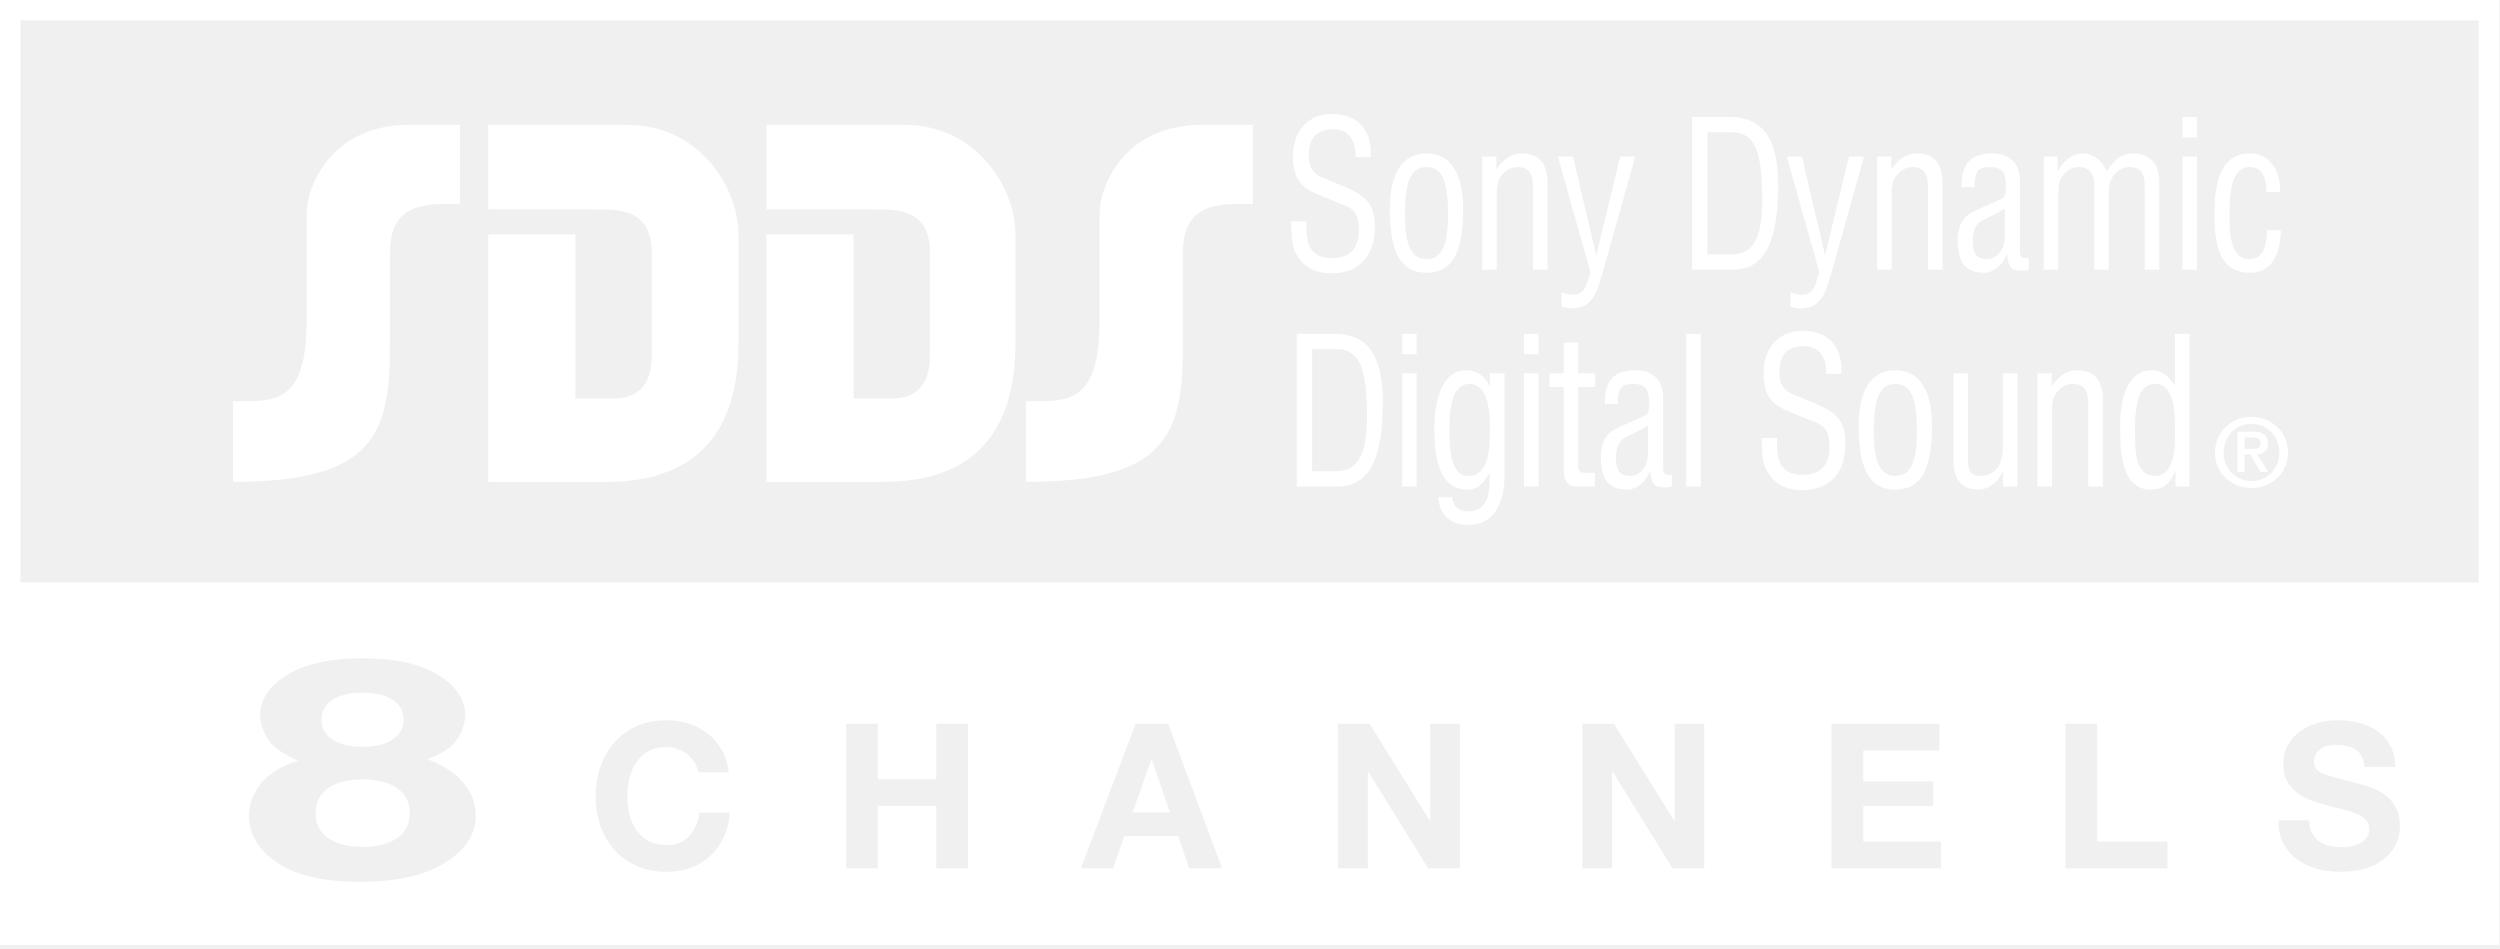
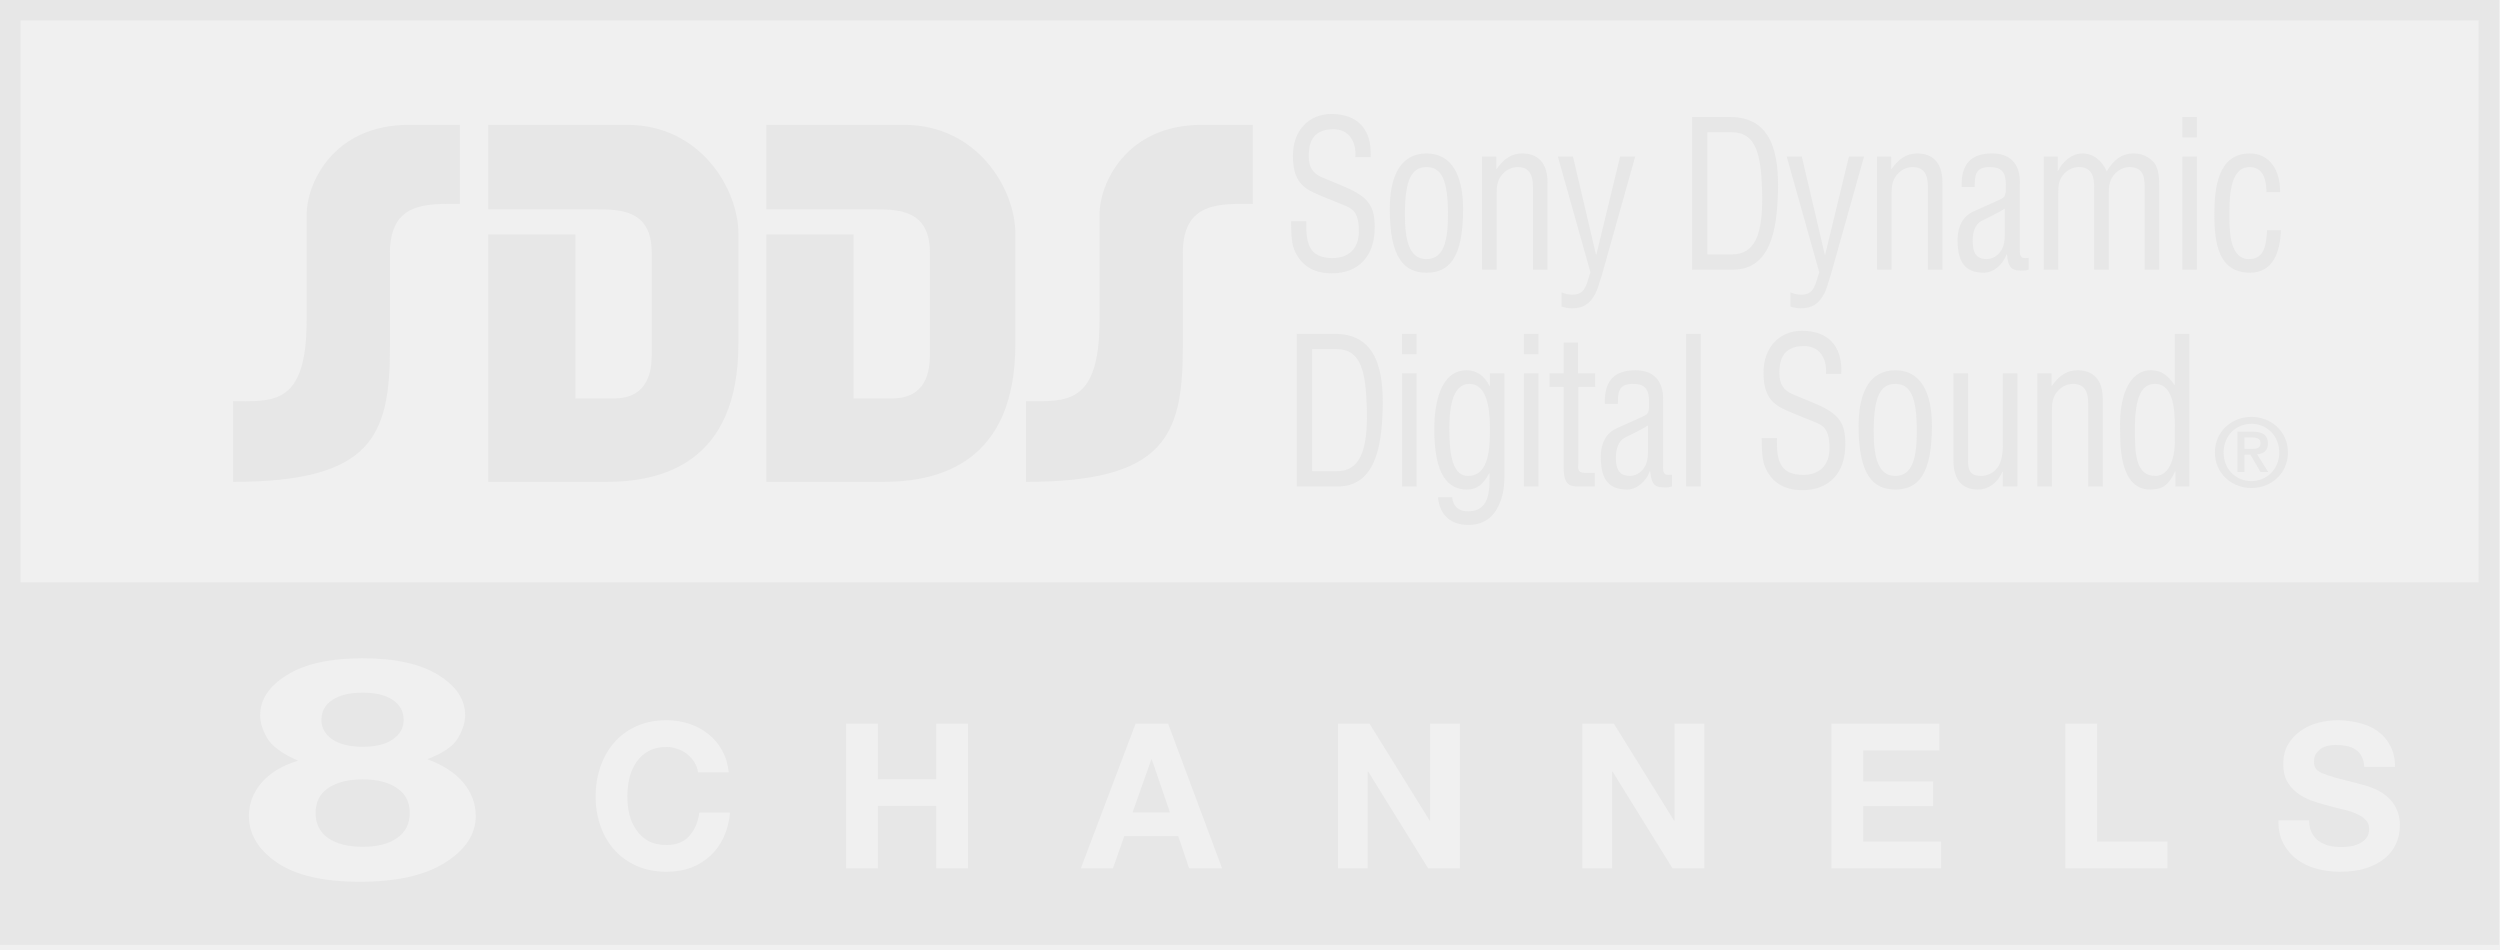
- <svg xmlns="http://www.w3.org/2000/svg" width="100%" height="100%" viewBox="0 0 1067 405" version="1.1" xml:space="preserve" style="fill-rule:evenodd;clip-rule:evenodd;stroke-linejoin:round;stroke-miterlimit:2;">
+ <svg xmlns="http://www.w3.org/2000/svg" width="100%" height="100%" viewBox="0 0 4446 1688" version="1.1" xml:space="preserve" style="fill-rule:evenodd;clip-rule:evenodd;stroke-linejoin:round;stroke-miterlimit:2;">
  <g>
-     <path d="M174.6,53.286c-32.87,-0 -43.731,25.627 -43.731,38.218l-0,45.343c-0,36.43 -14.501,34.393 -31.386,34.393l0,34.43c59.287,0 66.951,-19.586 66.951,-57.531l0,-40.13c0,-22.135 16.069,-20.991 29.875,-20.991l0,-33.732l-21.709,-0Zm33.778,-0l-0,36.065l45.665,-0c10.334,-0 24.112,-0.04 24.112,18.417l0,43.858c0,6.889 -1.579,18.436 -16.205,18.436l-16.358,0l0,-70.008l-37.214,-0l-0,105.616l50.34,0c23.475,0 56.447,-7.756 56.447,-58.962l-0,-46.907c-0,-19.129 -16.175,-46.515 -47.514,-46.515l-59.273,-0Zm118.728,-0l0,36.065l45.665,-0c10.335,-0 24.113,-0.04 24.113,18.417l-0,43.858c-0,6.889 -1.579,18.436 -16.207,18.436l-16.357,0l0,-70.008l-37.214,-0l0,105.616l49.826,0c23.476,0 56.451,-7.756 56.451,-58.962l0,-46.907c0,-19.129 -16.171,-46.515 -47.511,-46.515l-58.766,-0Zm185.911,-0c-32.871,-0 -43.734,25.627 -43.734,38.218l0,45.343c0,36.43 -14.508,34.393 -31.391,34.393l-0,34.43c59.287,0 66.958,-19.586 66.958,-57.531l-0,-40.13c-0,-22.135 16.062,-20.991 29.867,-20.991l-0,-33.732l-21.7,-0Z" style="fill:#fff;fill-rule:nonzero;" />
-     <path d="M568.267,48.644c-9.592,0 -16.434,7.032 -16.434,17.804c0,6.429 1.417,11.647 7,14.774c3.146,1.824 8.334,3.643 11.559,5.033c5.975,2.519 9.591,2.609 9.591,12.513c0,7.644 -4.637,11.382 -11.241,11.382c-9.829,-0 -11.48,-6.081 -11.167,-15.724l-6.529,0c0.083,3.475 -0,8.685 1.258,11.899c3.384,8.514 10.3,10.337 16.121,10.337c11.325,-0 18.325,-7.212 18.325,-19.548c-0,-8.6 -2.046,-12.942 -13.213,-17.546l-9.358,-3.908c-3.775,-1.564 -5.583,-4.346 -5.583,-8.863c-0,-5.039 1.021,-11.641 10.537,-11.641c6.525,-0 9.829,5.129 9.354,11.905l6.53,0c0.633,-12.249 -5.975,-18.417 -16.75,-18.417Zm153.937,1.299l0,65.155l17.379,0c15.963,0 18.796,-16.68 19.267,-32.578c0.471,-16.071 -2.046,-32.577 -20.446,-32.577l-16.2,-0Zm209.25,-0l0,8.688l6.208,0l0,-8.688l-6.208,-0Zm-202.721,6.518l10.454,-0c10.538,-0 12.425,9.906 12.896,24.761c0.629,19.459 -3.3,27.358 -12.896,27.358l-10.454,0l0,-52.119Zm121.492,9.031c-8.804,0 -13.288,4.345 -12.975,14.335l5.587,-0c-0.083,-5.647 0.705,-8.515 6.367,-8.515c5.033,0 6.921,2.086 6.921,7.559c-0,2.519 0.158,4.432 -1.179,5.561c-0.784,0.695 -9.592,4.342 -13.129,6.08c-6.059,2.953 -6.296,9.907 -6.296,11.731c-0,8.774 2.516,14.16 11.246,14.16c4.166,0 8.179,-3.566 9.675,-7.823l0.154,0c0.629,6.602 2.596,7.128 7.862,6.867c0.471,-0.174 0.946,-0.262 1.417,-0.349l0,-5.038c-0.867,0.087 -1.808,0.176 -2.675,-0.084c-1.258,-0.695 -1.1,-2.434 -1.1,-3.65l-0,-27.713c-0,-1.13 1.1,-13.121 -11.875,-13.121Zm-241.4,0.006c-10.775,0 -15.65,9.205 -15.65,23.799c-0,20.849 6.212,27.106 15.65,27.106c9.592,0 15.65,-6.17 15.65,-27.106c-0,-14.594 -4.879,-23.799 -15.65,-23.799Zm40.9,0c-4.717,0 -7.942,2.432 -10.929,6.602l-0.163,0l0.004,-5.303l-6.054,0l0,48.301l6.213,0l-0,-32.313c-0,-3.475 0.308,-6.259 2.825,-8.778c1.654,-1.738 3.858,-2.694 6.137,-2.694c5.034,-0 6.529,3.391 6.529,8.43l0,35.355l6.209,0l-0,-37.267c-0,-8.513 -4.242,-12.333 -10.771,-12.333Zm168.567,0c-4.717,0 -7.946,2.432 -10.934,6.602l-0.158,0l-0,-5.303l-6.05,0l-0,48.301l6.208,0l0,-32.313c0,-3.475 0.313,-6.259 2.834,-8.778c1.65,-1.738 3.854,-2.694 6.133,-2.694c5.033,-0 6.525,3.391 6.525,8.43l-0,35.355l6.212,0l0,-37.267c0,-8.513 -4.241,-12.333 -10.77,-12.333Zm70.504,0c-4.559,0 -8.338,3.385 -10.384,7.468l-0.158,0l0,-6.169l-5.971,0l0,48.301l6.209,0l-0,-32.313c-0,-3.475 0.158,-6.259 2.675,-8.778c1.65,-1.738 3.854,-2.694 6.137,-2.694c5.029,-0 6.521,3.391 6.521,8.43l0,35.355l6.217,0l-0,-32.313c-0,-3.475 0.312,-6.259 2.829,-8.778c1.575,-1.651 3.696,-2.607 5.817,-2.694c5.35,-0 6.687,3.044 6.687,8.43l0,35.355l6.208,0l0,-34.923c0,-3.04 0.163,-8.425 -2.666,-11.292c-2.284,-2.258 -5.038,-3.385 -8.025,-3.385c-5.504,-0 -8.65,2.691 -11.717,7.642c-1.967,-4.604 -5.737,-7.642 -10.379,-7.642Zm71.421,0c-13.367,0 -15.1,14.246 -15.1,26.06c-0,12.51 1.887,24.845 15.258,24.845c9.75,0 12.896,-8.863 13.129,-18.158l-5.9,-0c-0.312,5.907 -0.942,12.338 -7.704,12.338c-7.942,-0 -8.337,-11.21 -8.337,-17.552c-0,-6.863 -0.467,-21.718 8.574,-21.718c5.896,-0 7.155,5.392 7.234,10.691l5.821,-0c0.079,-8.948 -4.167,-16.506 -12.975,-16.506Zm-295.309,1.299l13.917,49.432c-1.729,4.778 -1.883,9.554 -7.7,9.554c-1.496,0 -3.229,-0.345 -4.642,-1.04l0,6.079c1.492,0.521 2.988,0.782 4.484,0.782c4.558,-0 7.704,-1.827 9.983,-6.344c1.258,-2.432 3.225,-9.465 4.012,-12.332l12.976,-46.131l-6.446,0l-10.146,41.874l-0.158,-0l-9.83,-41.874l-6.45,0Zm97.671,0l13.917,49.432c-1.729,4.778 -1.883,9.554 -7.704,9.554c-1.492,0 -3.225,-0.345 -4.642,-1.04l0,6.079c1.496,0.521 2.992,0.782 4.483,0.782c4.563,-0 7.709,-1.827 9.988,-6.344c1.258,-2.432 3.225,-9.465 4.012,-12.332l12.975,-46.131l-6.454,0l-10.141,41.874l-0.159,-0l-9.825,-41.874l-6.45,0Zm168.875,0l0,48.301l6.209,0l-0,-48.301l-6.209,0Zm-322.629,4.516c6.525,-0 9.196,5.56 9.196,20.155c-0,11.38 -1.804,19.115 -9.196,19.115c-7.233,-0 -9.2,-7.735 -9.2,-19.115c0,-14.595 2.829,-20.155 9.2,-20.155Zm246.829,17.726l0,11.725c0,7.818 -5.191,9.818 -7.554,9.818c-5.029,0 -6.129,-3.126 -6.129,-7.99c-0,-3.302 0.942,-6.864 3.85,-8.34c3.304,-1.738 6.767,-3.215 9.833,-5.213Zm-86.516,52.143c-9.592,0 -16.438,7.038 -16.438,17.81c0,6.429 1.421,11.641 7.004,14.768c3.146,1.825 8.334,3.649 11.559,5.039c5.975,2.519 9.591,2.609 9.591,12.513c0,7.645 -4.637,11.376 -11.246,11.376c-9.829,0 -11.479,-6.081 -11.162,-15.723l-6.529,-0c0.079,3.475 -0,8.691 1.258,11.905c3.379,8.513 10.3,10.336 16.121,10.336c11.321,0 18.321,-7.212 18.321,-19.548c-0,-8.6 -2.042,-12.941 -13.209,-17.546l-9.354,-3.908c-3.775,-1.564 -5.587,-4.345 -5.587,-8.863c-0,-5.038 1.021,-11.641 10.537,-11.641c6.525,0 9.834,5.124 9.359,11.9l6.525,-0c0.629,-12.249 -5.975,-18.418 -16.75,-18.418Zm-215.655,1.305l0,65.156l17.38,-0c15.966,-0 18.795,-16.681 19.27,-32.578c0.471,-16.071 -2.05,-32.578 -20.45,-32.578l-16.2,0Zm44.938,0l-0,8.689l6.208,-0l0,-8.689l-6.208,0Zm52.012,0l0,8.689l6.209,-0l-0,-8.689l-6.209,0Zm69.255,0l-0,65.156l6.212,-0l0,-65.156l-6.212,0Zm208.57,0l0,21.809l-0.158,-0c-2.908,-4.17 -5.587,-6.259 -10.067,-6.259c-9.358,-0 -13.604,11.208 -13.133,25.368c0.158,4.257 -0.946,25.542 12.817,25.542c5.271,0 7.946,-1.914 10.621,-7.648l0.158,0l-0,6.344l5.971,-0l-0,-65.156l-6.209,0Zm-260.862,3.734l-0,13.12l-6.05,0l-0,5.821l6.05,-0l-0,34.574c-0,7.297 2.754,7.994 6.45,7.907l6.837,-0l0,-5.821l-4.162,0c-3.458,0 -2.908,-2.083 -2.908,-3.734l-0,-32.926l7.229,-0l-0,-5.821l-7.309,0l0,-13.12l-6.137,0Zm-107.383,2.784l10.458,-0c10.537,-0 12.425,9.9 12.896,24.755c0.629,19.46 -3.304,27.365 -12.896,27.365l-10.458,-0l-0,-52.12Zm65.991,9.032c-11.558,-0 -13.837,14.945 -13.837,25.109c-0,19.459 5.737,25.801 13.996,25.801c4.008,0 6.837,-1.999 9.433,-6.95l0.158,-0c-0.083,5.299 0.946,16.24 -9.121,16.24c-3.775,0 -6.291,-1.645 -6.841,-5.988l-6.054,-0c0.866,8.253 6.054,11.809 13.054,11.809c4.796,-0 9.279,-1.908 12.029,-6.686c2.912,-5.126 3.304,-9.642 3.304,-15.55l0,-42.481l-6.212,0l-0,5.472l-0.159,-0c-2.125,-4.604 -5.737,-6.776 -9.75,-6.776Zm71.938,-0c-8.804,-0 -13.288,4.344 -12.971,14.334l5.583,0c-0.083,-5.646 0.704,-8.514 6.367,-8.514c5.033,0 6.921,2.085 6.921,7.558c-0,2.52 0.158,4.433 -1.179,5.562c-0.784,0.695 -9.592,4.342 -13.13,6.079c-6.058,2.954 -6.295,9.907 -6.295,11.731c-0,8.774 2.52,14.16 11.25,14.16c4.166,0 8.175,-3.565 9.67,-7.822l0.159,-0c0.629,6.602 2.596,7.127 7.866,6.867c0.471,-0.174 0.938,-0.262 1.409,-0.349l-0,-5.039c-0.867,0.087 -1.809,0.171 -2.675,-0.091c-1.259,-0.695 -1.096,-2.427 -1.096,-3.643l-0,-27.713c-0,-1.13 1.096,-13.12 -11.879,-13.12Zm110.979,-0c-10.775,-0 -15.65,9.21 -15.65,23.805c-0,20.849 6.212,27.105 15.65,27.105c9.592,0 15.646,-6.17 15.646,-27.105c-0,-14.595 -4.875,-23.805 -15.646,-23.805Zm77.8,-0c-4.717,-0 -7.938,2.432 -10.929,6.602l-0.154,-0l-0,-5.298l-6.059,0l0,48.302l6.213,-0l-0,-32.319c-0,-3.475 0.316,-6.254 2.833,-8.773c1.65,-1.738 3.85,-2.694 6.129,-2.694c5.034,0 6.529,3.391 6.529,8.43l0,35.356l6.213,-0l-0,-37.268c-0,-8.513 -4.246,-12.338 -10.775,-12.338Zm-288.3,1.304l-0,48.302l6.208,-0l0,-48.302l-6.208,0Zm52.012,0l0,48.302l6.209,-0l-0,-48.302l-6.209,0Zm183.334,0l-0,37.268c-0,8.513 4.012,12.338 10.541,12.338c4.246,0 8.255,-2.696 10.38,-7.648l0.154,0l-0,6.344l6.212,-0l0,-48.302l-6.212,0l-0,31.015c-0,2.78 -0.392,6.081 -1.809,8.514c-1.729,2.78 -4.483,4.257 -7.47,4.257c-4.405,0 -5.58,-2.176 -5.58,-6.259l0,-37.527l-6.216,0Zm-206.584,4.516c6.921,0 8.725,9.036 8.725,18.592c0,7.731 0.084,20.678 -9.354,20.678c-6.133,0 -7.946,-7.823 -7.946,-19.638c0,-6.515 0.317,-19.632 8.575,-19.632Zm181.738,0c6.525,0 9.204,5.561 9.204,20.155c0,11.38 -1.812,19.115 -9.204,19.115c-7.238,0 -9.2,-7.735 -9.2,-19.115c-0,-14.594 2.829,-20.155 9.2,-20.155Zm110.842,0c8.333,0 8.495,12.248 8.495,18.85l0,5.995c0,5.473 -1.812,14.425 -8.258,14.425c-8.496,0 -8.804,-9.472 -8.804,-19.897c-0,-14.855 3.375,-19.373 8.567,-19.373Zm-216.392,17.726l-0,11.725c-0,7.819 -5.192,9.819 -7.55,9.819c-5.033,0 -6.133,-3.132 -6.133,-7.997c-0,-3.301 0.945,-6.863 3.854,-8.34c3.304,-1.738 6.762,-3.209 9.829,-5.207Z" style="fill:#fff;fill-rule:nonzero;" />
-     <path d="M960.946,208.3c8.287,0 15.583,-6.116 15.583,-15.188c0,-9.071 -7.296,-15.187 -15.583,-15.187c-8.292,-0 -15.588,6.116 -15.588,15.188c0,9.071 7.296,15.187 15.588,15.187Zm-11.879,-15.188c-0,-7.101 5.237,-12.232 11.879,-12.232c6.554,0 11.875,5.131 11.875,12.232c-0,7.102 -5.321,12.233 -11.875,12.233c-6.642,-0 -11.879,-5.131 -11.879,-12.233Zm8.908,0.944l2.517,0l4.329,7.389l3.3,0l-4.746,-7.512c2.683,-0.287 4.621,-1.518 4.621,-4.638c-0,-3.613 -2.308,-5.049 -6.517,-5.049l-6.512,-0l-0,17.199l3.008,0l0,-7.389Zm0,-2.462l0,-4.885l3.217,-0c1.691,-0 3.629,0.328 3.629,2.34c-0,2.298 -1.65,2.545 -3.671,2.545l-3.175,-0Z" style="fill:#fff;fill-rule:nonzero;" />
-     <path d="M0,0l0,403.296l1066.65,0l0,-403.296l-1066.65,0Zm8.746,8.707l1049.16,-0l0,239.848l-1049.16,-0l0,-239.848Zm146.043,272.257c13.909,0 24.676,2.386 32.303,7.149c7.628,4.722 11.447,10.441 11.447,17.161c-0,3.02 -1.029,6.277 -3.081,9.765c-1.987,3.445 -6.347,6.443 -13.077,8.995c6.858,2.552 12.02,5.933 15.481,10.144c3.462,4.211 5.195,8.911 5.195,14.1c0,7.784 -4.36,14.422 -13.077,19.909c-8.653,5.444 -20.769,8.166 -36.345,8.166c-15.575,-0 -27.366,-2.722 -35.378,-8.166c-8.012,-5.487 -12.02,-12.125 -12.02,-19.909c0,-5.189 1.76,-9.889 5.285,-14.1c3.59,-4.211 8.816,-7.38 15.675,-9.506c-6.73,-2.978 -11.123,-6.188 -13.174,-9.633c-1.987,-3.488 -2.978,-6.745 -2.978,-9.765c-0,-6.72 3.813,-12.439 11.44,-17.161c7.628,-4.763 18.395,-7.149 32.304,-7.149Zm-0,14.677c-5.512,0 -9.84,1.043 -12.981,3.127c-3.076,2.042 -4.615,4.892 -4.615,8.55c0,3.361 1.539,6.105 4.615,8.232c3.141,2.127 7.469,3.187 12.981,3.187c5.576,0 9.871,-1.06 12.884,-3.187c3.077,-2.127 4.614,-4.871 4.614,-8.232c0,-3.658 -1.537,-6.508 -4.614,-8.55c-3.013,-2.084 -7.308,-3.127 -12.884,-3.127Zm129.703,11.768c3.393,-0 6.584,0.493 9.574,1.473c3.048,0.98 5.749,2.421 8.106,4.323c2.415,1.845 4.398,4.148 5.95,6.915c1.553,2.767 2.533,5.938 2.935,9.512l-13.113,0c-0.23,-1.556 -0.747,-2.971 -1.552,-4.239c-0.805,-1.326 -1.813,-2.477 -3.02,-3.457c-1.208,-0.98 -2.586,-1.73 -4.138,-2.249c-1.495,-0.577 -3.074,-0.866 -4.742,-0.866c-3.047,0 -5.634,0.606 -7.762,1.816c-2.127,1.153 -3.854,2.739 -5.176,4.756c-1.322,1.96 -2.303,4.21 -2.936,6.747c-0.575,2.536 -0.857,5.155 -0.857,7.865c-0,2.593 0.282,5.133 0.857,7.612c0.633,2.421 1.614,4.612 2.936,6.572c1.322,1.96 3.049,3.54 5.176,4.75c2.128,1.153 4.715,1.732 7.762,1.732c4.14,-0 7.359,-1.27 9.659,-3.806c2.357,-2.594 3.795,-5.937 4.312,-10.03l13.108,-0c-0.345,3.862 -1.232,7.35 -2.67,10.462c-1.437,3.113 -3.339,5.765 -5.696,7.955c-2.357,2.191 -5.119,3.895 -8.281,5.105c-3.162,1.153 -6.637,1.726 -10.432,1.726c-4.772,0 -9.025,-0.836 -12.763,-2.507c-3.737,-1.672 -6.902,-3.949 -9.489,-6.831c-2.588,-2.882 -4.57,-6.284 -5.95,-10.204c-1.38,-3.919 -2.072,-8.098 -2.072,-12.536c0,-4.554 0.692,-8.819 2.072,-12.796c1.38,-3.977 3.362,-7.432 5.95,-10.372c2.587,-2.94 5.752,-5.25 9.489,-6.921c3.738,-1.671 7.991,-2.507 12.763,-2.507Zm713.066,-0c3.221,-0 6.296,0.375 9.23,1.124c2.991,0.692 5.633,1.844 7.933,3.457c2.3,1.615 4.112,3.694 5.433,6.23c1.384,2.478 2.075,5.505 2.075,9.079l-13.116,0c-0.113,-1.844 -0.517,-3.377 -1.209,-4.588c-0.629,-1.21 -1.492,-2.158 -2.583,-2.85c-1.092,-0.691 -2.354,-1.185 -3.792,-1.473c-1.437,-0.288 -2.962,-0.427 -4.575,-0.427c-1.091,0 -2.187,0.112 -3.279,0.343c-1.092,0.231 -2.096,0.632 -3.013,1.208c-0.862,0.577 -1.583,1.327 -2.158,2.249c-0.575,0.865 -0.862,1.931 -0.862,3.199c-0,1.211 0.229,2.191 0.687,2.94c0.458,0.75 1.354,1.441 2.675,2.075c1.379,0.577 3.25,1.215 5.609,1.906c2.412,0.634 5.545,1.437 9.395,2.417c0.75,0.173 1.73,0.436 2.938,0.782c1.208,0.288 2.471,0.716 3.792,1.293c1.379,0.519 2.729,1.215 4.054,2.08c1.379,0.865 2.616,1.931 3.708,3.199c1.15,1.268 2.071,2.795 2.758,4.582c0.692,1.729 1.042,3.743 1.042,6.049c0,2.824 -0.55,5.45 -1.642,7.871c-1.095,2.421 -2.733,4.52 -4.92,6.307c-2.125,1.729 -4.8,3.118 -8.021,4.155c-3.163,0.98 -6.838,1.467 -11.034,1.467c-3.391,0 -6.7,-0.434 -9.92,-1.298c-3.163,-0.865 -5.95,-2.188 -8.363,-3.975c-2.417,-1.787 -4.371,-4.064 -5.867,-6.831c-1.437,-2.767 -2.129,-6.05 -2.071,-9.855l13.109,0c-0,2.075 0.375,3.833 1.121,5.273c0.75,1.442 1.725,2.62 2.929,3.542c1.266,0.865 2.704,1.529 4.312,1.99c1.671,0.403 3.421,0.607 5.263,0.607c1.208,0 2.504,-0.086 3.883,-0.258c1.379,-0.231 2.671,-0.638 3.879,-1.215c1.209,-0.576 2.213,-1.353 3.021,-2.333c0.804,-1.038 1.208,-2.334 1.208,-3.89c0,-1.672 -0.545,-3.028 -1.637,-4.065c-1.038,-1.038 -2.421,-1.9 -4.146,-2.592c-1.725,-0.749 -3.679,-1.354 -5.862,-1.816c-2.188,-0.518 -4.396,-1.097 -6.642,-1.731c-2.3,-0.576 -4.542,-1.268 -6.729,-2.074c-2.184,-0.865 -4.138,-1.958 -5.863,-3.284c-1.725,-1.326 -3.129,-2.971 -4.221,-4.93c-1.037,-1.96 -1.554,-4.382 -1.554,-7.264c0,-3.17 0.659,-5.908 1.979,-8.213c1.384,-2.364 3.163,-4.324 5.346,-5.881c2.188,-1.556 4.659,-2.708 7.421,-3.457c2.758,-0.75 5.521,-1.124 8.279,-1.124Zm-636.414,1.473l13.542,-0l0,23.69l24.923,0l-0,-23.69l13.542,-0l-0,61.734l-13.542,0l-0,-26.631l-24.923,-0l0,26.631l-13.542,0l-0,-61.734Zm123.543,-0l13.888,-0l23.025,61.734l-14.058,0l-4.655,-13.751l-23.029,-0l-4.829,13.751l-13.712,0l23.37,-61.734Zm86.4,-0l13.45,-0l25.705,41.417l0.175,-0l-0,-41.417l12.675,-0l-0,61.734l-13.542,0l-25.617,-41.333l-0.166,0l-0,41.333l-12.68,0l0,-61.734Zm104.296,-0l13.454,-0l25.7,41.417l0.175,-0l0,-41.417l12.68,-0l-0,61.734l-13.542,0l-25.613,-41.333l-0.175,0l0,41.333l-12.679,0l0,-61.734Zm106.329,-0l46.05,-0l0,11.412l-32.512,0l-0,13.229l29.846,-0l-0,10.546l-29.846,0l-0,15.135l33.208,-0l0,11.412l-46.746,0l0,-61.734Zm99.821,-0l13.538,-0l-0,50.322l30.012,-0l0,11.412l-43.55,0l0,-61.734Zm-390.116,15.218l-8.025,22.651l15.962,-0l-7.762,-22.651l-0.175,0Zm-336.628,8.545c-6.153,-0 -11.055,1.237 -14.708,3.704c-3.59,2.424 -5.382,5.994 -5.382,10.715c-0,4.551 1.76,8.085 5.285,10.594c3.59,2.51 8.523,3.765 14.805,3.765c6.281,-0 11.189,-1.255 14.714,-3.765c3.589,-2.509 5.382,-6.043 5.382,-10.594c-0,-4.721 -1.825,-8.291 -5.479,-10.715c-3.589,-2.467 -8.464,-3.704 -14.617,-3.704Z" style="fill:#fff;fill-rule:nonzero;" />
+     <path d="M727.5,222.025c-136.958,0 -182.212,106.779 -182.212,159.242l-0,188.929c-0,151.792 -60.421,143.304 -130.775,143.304l-0,143.458c247.029,0 278.962,-81.608 278.962,-239.712l0,-167.208c0,-92.23 66.954,-87.463 124.479,-87.463l0,-140.55l-90.454,0Zm140.742,0l-0,150.271l190.271,-0c43.058,-0 100.466,-0.167 100.466,76.737l0,182.742c0,28.704 -6.579,76.817 -67.521,76.817l-68.158,-0l0,-291.7l-155.058,-0l-0,440.066l209.75,0c97.812,0 235.196,-32.316 235.196,-245.675l-0,-195.445c-0,-79.705 -67.396,-193.813 -197.975,-193.813l-246.971,0Zm494.7,-0l-0,150.271l190.271,-0c43.062,-0 100.47,-0.167 100.47,76.737l0,182.742c0,28.704 -6.579,76.817 -67.529,76.817l-68.154,-0l0,-291.7l-155.058,-0l-0,440.066l207.608,0c97.817,0 235.213,-32.316 235.213,-245.675l-0,-195.445c-0,-79.705 -67.38,-193.813 -197.963,-193.813l-244.858,0Zm774.629,-0c-136.963,-0 -182.225,106.779 -182.225,159.242l-0,188.929c-0,151.791 -60.45,143.304 -130.796,143.304l0,143.458c247.029,0 278.992,-81.608 278.992,-239.712l-0,-167.209c-0,-92.229 66.925,-87.462 124.446,-87.462l-0,-140.55l-90.417,0Z" style="fill:#e7e7e7;fill-rule:nonzero;" />
+     <path d="M2367.78,202.683c-39.966,0 -68.475,29.3 -68.475,74.184c0,26.787 5.904,48.529 29.167,61.558c13.108,7.6 34.725,15.179 48.162,20.971c24.896,10.496 39.963,10.871 39.963,52.137c-0,31.85 -19.321,47.425 -46.838,47.425c-40.954,0 -47.833,-25.337 -46.529,-65.516l-27.204,-0c0.346,14.479 0,36.187 5.242,49.579c14.1,35.475 42.916,43.071 67.171,43.071c47.187,-0 76.354,-30.05 76.354,-81.45c-0,-35.834 -8.525,-53.925 -55.054,-73.109l-38.992,-16.283c-15.729,-6.517 -23.263,-18.108 -23.263,-36.929c0,-20.996 4.255,-48.504 43.905,-48.504c27.187,-0 40.954,21.371 38.975,49.604l27.208,-0c2.637,-51.038 -24.896,-76.738 -69.792,-76.738Zm641.404,5.413l0,271.479l72.413,0c66.512,0 78.317,-69.5 80.279,-135.742c1.963,-66.962 -8.525,-135.737 -85.192,-135.737l-67.5,-0Zm871.875,-0l0,36.2l25.867,-0l0,-36.2l-25.867,-0Zm-844.67,27.158l43.558,0c43.908,0 51.771,41.275 53.733,103.171c2.621,81.079 -13.75,113.992 -53.733,113.992l-43.558,-0l-0,-217.163Zm506.216,37.629c-36.683,0 -55.366,18.104 -54.062,59.729l23.279,0c-0.346,-23.529 2.937,-35.479 26.529,-35.479c20.971,0 28.838,8.692 28.838,31.496c-0,10.496 0.658,18.467 -4.913,23.171c-3.267,2.896 -39.967,18.092 -54.704,25.333c-25.246,12.304 -26.233,41.279 -26.233,48.879c-0,36.559 10.483,59 46.858,59c17.358,0 34.079,-14.858 40.312,-32.595l0.642,-0c2.621,27.508 10.817,29.7 32.758,28.612c1.963,-0.725 3.942,-1.092 5.905,-1.454l-0,-20.992c-3.613,0.363 -7.534,0.734 -11.146,-0.35c-5.242,-2.896 -4.584,-10.141 -4.584,-15.208l0,-115.471c0,-4.708 4.584,-54.671 -49.479,-54.671Zm-1005.83,0.025c-44.896,0 -65.208,38.354 -65.208,99.163c-0,86.871 25.883,112.941 65.208,112.941c39.967,0 65.208,-25.708 65.208,-112.941c0,-60.808 -20.329,-99.163 -65.208,-99.163Zm170.417,0c-19.655,0 -33.092,10.134 -45.538,27.509l-0.679,-0l0.017,-22.096l-25.225,-0l-0,201.254l25.887,0l0,-134.638c0,-14.479 1.283,-26.079 11.771,-36.574c6.892,-7.242 16.075,-11.225 25.571,-11.225c20.975,-0 27.204,14.129 27.204,35.125l-0,147.312l25.871,0l-0,-155.279c-0,-35.471 -17.675,-51.388 -44.879,-51.388Zm702.362,0c-19.654,0 -33.108,10.134 -45.558,27.509l-0.659,-0l0,-22.096l-25.208,-0l0,201.254l25.867,0l-0,-134.638c-0,-14.479 1.304,-26.079 11.808,-36.574c6.875,-7.242 16.058,-11.225 25.554,-11.225c20.971,-0 27.188,14.129 27.188,35.125l-0,147.312l25.883,0l0,-155.279c0,-35.471 -17.671,-51.388 -44.875,-51.388Zm293.767,0c-18.996,0 -34.742,14.105 -43.267,31.117l-0.658,0l-0,-25.704l-24.879,-0l-0,201.254l25.87,0l0,-134.638c0,-14.479 0.659,-26.079 11.146,-36.574c6.875,-7.242 16.059,-11.225 25.571,-11.225c20.954,-0 27.171,14.129 27.171,35.125l-0,147.312l25.904,0l-0,-134.638c-0,-14.479 1.3,-26.079 11.787,-36.575c6.563,-6.879 15.4,-10.862 24.238,-11.225c22.292,0 27.863,12.684 27.863,35.125l-0,147.313l25.866,-0l0,-145.513c0,-12.666 0.679,-35.104 -11.108,-47.05c-9.517,-9.408 -20.992,-14.104 -33.438,-14.104c-22.933,0 -36.041,11.213 -48.82,31.842c-8.196,-19.183 -23.905,-31.842 -43.246,-31.842Zm297.587,0c-55.696,0 -62.916,59.359 -62.916,108.584c-0,52.125 7.862,103.521 63.575,103.521c40.625,-0 53.733,-36.93 54.704,-75.659l-24.584,0c-1.3,24.613 -3.925,51.409 -32.1,51.409c-33.091,-0 -34.737,-46.709 -34.737,-73.134c-0,-28.596 -1.946,-90.491 35.725,-90.491c24.567,-0 29.812,22.466 30.142,44.545l24.254,0c0.329,-37.283 -17.363,-68.775 -54.063,-68.775Zm-1230.45,5.413l57.988,205.967c-7.205,19.908 -7.846,39.808 -32.084,39.808c-6.233,-0 -13.454,-1.438 -19.341,-4.333l-0,25.329c6.216,2.171 12.45,3.258 18.683,3.258c18.992,0 32.1,-7.612 41.596,-26.433c5.241,-10.134 13.437,-39.438 16.716,-51.384l54.067,-192.212l-26.858,-0l-42.275,174.475l-0.659,-0l-40.958,-174.475l-26.875,-0Zm406.963,-0l57.987,205.967c-7.204,19.908 -7.846,39.808 -32.1,39.808c-6.217,-0 -13.437,-1.438 -19.342,-4.333l0,25.329c6.234,2.171 12.467,3.258 18.68,3.258c19.012,0 32.12,-7.612 41.616,-26.433c5.242,-10.134 13.438,-39.438 16.717,-51.384l54.062,-192.212l-26.891,-0l-42.254,174.475l-0.663,-0l-40.937,-174.475l-26.875,-0Zm703.645,-0l0,201.254l25.871,0l0,-201.254l-25.871,-0Zm-1344.29,18.817c27.187,-0 38.317,23.166 38.317,83.979c-0,47.416 -7.517,79.646 -38.317,79.646c-30.138,-0 -38.333,-32.23 -38.333,-79.646c-0,-60.813 11.787,-83.979 38.333,-83.979Zm1028.45,73.858l0,48.854c0,32.575 -21.629,40.908 -31.475,40.908c-20.954,0 -25.537,-13.025 -25.537,-33.291c-0,-13.759 3.925,-28.6 16.041,-34.75c13.767,-7.242 28.196,-13.396 40.971,-21.721Zm-360.483,217.262c-39.967,0 -68.492,29.325 -68.492,74.209c0,26.787 5.921,48.504 29.183,61.533c13.109,7.604 34.725,15.204 48.163,20.996c24.896,10.496 39.962,10.871 39.962,52.137c0,31.855 -19.32,47.4 -46.858,47.4c-40.954,0 -47.829,-25.337 -46.508,-65.512l-27.204,-0c0.329,14.479 -0,36.212 5.241,49.604c14.079,35.471 42.917,43.067 67.171,43.067c47.171,-0 76.338,-30.05 76.338,-81.45c-0,-35.834 -8.509,-53.921 -55.038,-73.109l-38.975,-16.283c-15.729,-6.517 -23.279,-18.104 -23.279,-36.929c-0,-20.992 4.254,-48.504 43.904,-48.504c27.188,-0 40.975,21.35 38.996,49.583l27.187,0c2.621,-51.037 -24.895,-76.742 -69.791,-76.742Zm-898.563,5.438l0,271.483l72.417,0c66.525,0 78.312,-69.504 80.292,-135.741c1.962,-66.963 -8.542,-135.742 -85.209,-135.742l-67.5,-0Zm187.242,-0l-0,36.204l25.867,0l-0,-36.204l-25.867,-0Zm216.717,-0l-0,36.204l25.87,0l0,-36.204l-25.87,-0Zm288.562,-0l0,271.483l25.883,0l0,-271.483l-25.883,-0Zm869.042,-0l-0,90.871l-0.659,-0c-12.116,-17.375 -23.279,-26.079 -41.945,-26.079c-38.992,-0 -56.684,46.7 -54.721,105.7c0.658,17.737 -3.942,106.425 53.404,106.425c21.962,-0 33.108,-7.975 44.254,-31.867l0.658,-0l0,26.433l24.88,0l-0,-271.483l-25.871,-0Zm-1086.92,15.558l-0,54.667l-25.209,-0l0,24.254l25.209,0l-0,144.058c-0,30.405 11.475,33.309 26.875,32.946l28.487,0l0,-24.254l-17.341,0c-14.409,0 -12.117,-8.679 -12.117,-15.558l-0,-137.192l30.121,0l-0,-24.254l-30.454,-0l-0,-54.667l-25.571,0Zm-447.429,11.6l43.575,0c43.904,0 51.77,41.25 53.733,103.146c2.621,81.083 -13.767,114.021 -53.733,114.021l-43.575,-0l-0,-217.167Zm274.962,37.634c-48.158,-0 -57.654,62.27 -57.654,104.62c-0,81.08 23.904,107.505 58.317,107.505c16.7,-0 28.487,-8.33 39.304,-28.959l0.658,0c-0.346,22.079 3.942,67.667 -38.004,67.667c-15.729,-0 -26.213,-6.854 -28.504,-24.95l-25.225,-0c3.608,34.387 25.225,49.204 54.391,49.204c19.984,0 38.663,-7.95 50.121,-27.858c12.134,-21.359 13.767,-40.175 13.767,-64.792l-0,-177.004l-25.883,-0l-0,22.8l-0.663,-0c-8.854,-19.183 -23.904,-28.233 -40.625,-28.233Zm299.742,-0c-36.684,-0 -55.367,18.1 -54.046,59.725l23.262,-0c-0.345,-23.525 2.934,-35.475 26.53,-35.475c20.97,-0 28.837,8.687 28.837,31.491c0,10.5 0.658,18.471 -4.912,23.175c-3.267,2.896 -39.967,18.092 -54.709,25.329c-25.241,12.309 -26.229,41.28 -26.229,48.88c0,36.558 10.5,59 46.875,59c17.358,-0 34.063,-14.855 40.292,-32.592l0.662,-0c2.621,27.508 10.817,29.696 32.775,28.612c1.963,-0.725 3.909,-1.091 5.871,-1.454l0,-20.996c-3.612,0.363 -7.537,0.713 -11.146,-0.379c-5.246,-2.896 -4.566,-10.112 -4.566,-15.179l-0,-115.471c-0,-4.708 4.566,-54.666 -49.496,-54.666Zm462.412,-0c-44.896,-0 -65.208,38.375 -65.208,99.187c-0,86.871 25.883,112.938 65.208,112.938c39.967,-0 65.192,-25.709 65.192,-112.938c-0,-60.812 -20.313,-99.187 -65.192,-99.187Zm324.167,-0c-19.654,-0 -33.075,10.133 -45.538,27.508l-0.641,-0l-0,-22.075l-25.246,-0l-0,201.258l25.887,0l0,-134.662c0,-14.479 1.317,-26.059 11.805,-36.554c6.875,-7.242 16.041,-11.225 25.537,-11.225c20.975,-0 27.204,14.129 27.204,35.125l0,147.316l25.888,0l-0,-155.283c-0,-35.471 -17.692,-51.408 -44.896,-51.408Zm-1201.25,5.433l-0,201.258l25.867,0l-0,-201.258l-25.867,-0Zm216.717,-0l-0,201.258l25.87,0l0,-201.258l-25.87,-0Zm763.891,-0l0,155.283c0,35.471 16.717,51.409 43.921,51.409c17.692,-0 34.396,-11.234 43.25,-31.867l0.642,-0l-0,26.433l25.883,0l0,-201.258l-25.883,-0l-0,129.229c-0,11.583 -1.634,25.338 -7.538,35.475c-7.204,11.583 -18.679,17.738 -31.125,17.738c-18.354,-0 -23.25,-9.067 -23.25,-26.08l0,-156.362l-25.9,-0Zm-860.766,18.817c28.837,-0 36.354,37.65 36.354,77.466c-0,32.213 0.35,86.159 -38.975,86.159c-25.554,-0 -33.109,-32.596 -33.109,-81.825c0,-27.146 1.321,-81.8 35.73,-81.8Zm757.241,-0c27.188,-0 38.35,23.17 38.35,83.979c0,47.416 -7.55,79.646 -38.35,79.646c-30.158,-0 -38.333,-32.23 -38.333,-79.646c-0,-60.809 11.787,-83.979 38.333,-83.979Zm461.842,-0c34.721,-0 35.396,51.033 35.396,78.541l-0,24.979c-0,22.805 -7.55,60.105 -34.409,60.105c-35.4,-0 -36.683,-39.467 -36.683,-82.905c0,-61.895 14.063,-80.72 35.696,-80.72Zm-901.633,73.858l-0,48.854c-0,32.579 -21.634,40.913 -31.459,40.913c-20.971,-0 -25.554,-13.05 -25.554,-33.321c0,-13.754 3.938,-28.596 16.058,-34.75c13.767,-7.242 28.175,-13.371 40.955,-21.696Z" style="fill:#e7e7e7;fill-rule:nonzero;" />
+     <path d="M4003.94,867.917c34.529,-0 64.929,-25.484 64.929,-63.284c-0,-37.795 -30.4,-63.279 -64.929,-63.279c-34.55,0 -64.95,25.484 -64.95,63.284c-0,37.795 30.4,63.279 64.95,63.279Zm-49.496,-63.284c-0,-29.587 21.821,-50.966 49.496,-50.966c27.308,-0 49.479,21.379 49.479,50.966c-0,29.592 -22.171,50.971 -49.479,50.971c-27.675,0 -49.496,-21.379 -49.496,-50.971Zm37.117,3.934l10.487,-0l18.038,30.787l13.749,0l-19.774,-31.3c11.179,-1.196 19.254,-6.325 19.254,-19.325c-0,-15.054 -9.617,-21.037 -27.155,-21.037l-27.133,-0l0,71.662l12.534,0l-0,-30.787Zm-0,-10.259l-0,-20.354l13.404,0c7.046,0 15.121,1.367 15.121,9.75c-0,9.575 -6.875,10.604 -15.296,10.604l-13.229,0Z" style="fill:#e7e7e7;fill-rule:nonzero;" />
+     <path d="M0,0l0,1680.4l4444.38,0l0,-1680.4l-4444.38,0Zm36.442,36.279l4371.5,0l-0,999.367l-4371.5,-0l-0,-999.367Zm608.512,1134.4c57.954,0 102.817,9.942 134.596,29.788c31.783,19.675 47.696,43.504 47.696,71.504c-0,12.583 -4.288,26.154 -12.838,40.688c-8.279,14.354 -26.446,26.845 -54.487,37.479c28.575,10.633 50.083,24.72 64.504,42.266c14.425,17.546 21.646,37.13 21.646,58.75c-0,32.434 -18.167,60.092 -54.488,82.955c-36.054,22.683 -86.537,34.024 -151.437,34.024c-64.896,0 -114.025,-11.341 -147.408,-34.024c-33.384,-22.863 -50.084,-50.521 -50.084,-82.955c0,-21.621 7.334,-41.204 22.021,-58.75c14.958,-17.546 36.733,-30.75 65.313,-39.608c-28.042,-12.408 -46.346,-25.783 -54.892,-40.138c-8.279,-14.533 -12.408,-28.104 -12.408,-40.687c-0,-28 15.887,-51.829 47.666,-71.504c31.784,-19.846 76.646,-29.788 134.6,-29.788Zm0,61.154c-22.966,0 -41,4.346 -54.087,13.03c-12.817,8.508 -19.23,20.383 -19.23,35.625c0,14.004 6.413,25.437 19.23,34.3c13.087,8.862 31.12,13.279 54.087,13.279c23.234,-0 41.129,-4.417 53.683,-13.279c12.821,-8.863 19.226,-20.296 19.226,-34.3c-0,-15.242 -6.405,-27.117 -19.226,-35.625c-12.554,-8.684 -30.449,-13.03 -53.683,-13.03Zm540.429,49.034c14.138,-0 27.434,2.054 39.892,6.137c12.7,4.084 23.954,10.088 33.775,18.013c10.063,7.687 18.325,17.283 24.792,28.812c6.471,11.529 10.554,24.742 12.229,39.634l-54.638,-0c-0.958,-6.484 -3.112,-12.38 -6.466,-17.663c-3.355,-5.525 -7.555,-10.321 -12.584,-14.404c-5.033,-4.083 -10.775,-7.208 -17.241,-9.371c-6.23,-2.404 -12.809,-3.608 -19.759,-3.608c-12.696,-0 -23.475,2.525 -32.341,7.566c-8.863,4.805 -16.059,11.413 -21.567,19.817c-5.508,8.167 -9.596,17.542 -12.233,28.113c-2.396,10.566 -3.571,21.479 -3.571,32.77c-0,10.805 1.175,21.388 3.571,31.717c2.637,10.088 6.725,19.217 12.233,27.383c5.508,8.167 12.704,14.75 21.567,19.792c8.866,4.804 19.645,7.217 32.341,7.217c17.25,-0 30.663,-5.292 40.246,-15.859c9.821,-10.808 15.813,-24.737 17.967,-41.791l54.616,-0c-1.437,16.091 -5.133,30.625 -11.125,43.591c-5.987,12.971 -13.912,24.021 -23.733,33.146c-9.821,9.129 -21.329,16.229 -34.504,21.271c-13.175,4.804 -27.654,7.192 -43.467,7.192c-19.883,-0 -37.604,-3.484 -53.179,-10.446c-15.571,-6.967 -28.758,-16.454 -39.537,-28.463c-10.784,-12.008 -19.042,-26.183 -24.792,-42.516c-5.75,-16.329 -8.633,-33.742 -8.633,-52.234c-0,-18.975 2.883,-36.745 8.633,-53.316c5.75,-16.571 14.008,-30.967 24.792,-43.217c10.779,-12.25 23.966,-21.875 39.537,-28.837c15.575,-6.963 33.296,-10.446 53.179,-10.446Zm2971.11,-0c13.421,-0 26.233,1.562 38.458,4.683c12.463,2.883 23.471,7.683 33.054,14.404c9.584,6.729 17.133,15.392 22.638,25.959c5.766,10.325 8.646,22.937 8.646,37.829l-54.65,-0c-0.471,-7.684 -2.155,-14.071 -5.038,-19.117c-2.621,-5.042 -6.217,-8.992 -10.762,-11.875c-4.55,-2.879 -9.809,-4.937 -15.801,-6.137c-5.987,-1.2 -12.341,-1.78 -19.062,-1.78c-4.546,0 -9.113,0.467 -13.662,1.43c-4.55,0.962 -8.734,2.633 -12.555,5.033c-3.591,2.404 -6.595,5.529 -8.991,9.371c-2.396,3.604 -3.592,8.046 -3.592,13.329c0,5.046 0.954,9.129 2.863,12.25c1.908,3.125 5.641,6.004 11.145,8.646c5.746,2.404 13.542,5.062 23.371,7.941c10.05,2.642 23.104,5.988 39.146,10.071c3.125,0.721 7.208,1.817 12.242,3.259c5.033,1.2 10.295,2.983 15.8,5.387c5.745,2.163 11.37,5.063 16.891,8.667c5.746,3.604 10.9,8.046 15.45,13.329c4.792,5.283 8.63,11.646 11.492,19.092c2.883,7.204 4.342,15.595 4.342,25.204c-0,11.766 -2.292,22.708 -6.842,32.796c-4.563,10.087 -11.388,18.833 -20.5,26.279c-8.854,7.204 -20,12.991 -33.421,17.312c-13.179,4.084 -28.492,6.113 -45.975,6.113c-14.129,-0 -27.917,-1.809 -41.333,-5.409c-13.179,-3.604 -24.792,-9.116 -34.846,-16.562c-10.071,-7.446 -18.212,-16.933 -24.446,-28.463c-5.987,-11.529 -8.871,-25.208 -8.629,-41.062l54.621,-0c-0,8.646 1.562,15.971 4.671,21.971c3.125,6.008 7.187,10.916 12.204,14.758c5.275,3.604 11.267,6.371 17.967,8.292c6.962,1.679 14.254,2.529 21.929,2.529c5.033,-0 10.433,-0.358 16.179,-1.075c5.746,-0.963 11.129,-2.658 16.162,-5.063c5.038,-2.4 9.221,-5.637 12.588,-9.72c3.35,-4.325 5.033,-9.725 5.033,-16.209c0,-6.966 -2.271,-12.616 -6.821,-16.937c-4.325,-4.325 -10.087,-7.917 -17.275,-10.8c-7.187,-3.121 -15.329,-5.642 -24.425,-7.567c-9.116,-2.158 -18.316,-4.571 -27.675,-7.212c-9.583,-2.4 -18.925,-5.284 -28.037,-8.642c-9.1,-3.604 -17.242,-8.158 -24.429,-13.683c-7.188,-5.525 -13.038,-12.38 -17.588,-20.542c-4.321,-8.167 -6.475,-18.258 -6.475,-30.267c0,-13.208 2.746,-24.616 8.246,-34.221c5.767,-9.85 13.179,-18.016 22.275,-24.504c9.117,-6.483 19.413,-11.283 30.921,-14.404c11.492,-3.125 23.004,-4.683 34.496,-4.683Zm-2651.72,6.137l56.425,0l-0,98.709l103.845,-0l0,-98.709l56.425,0l0,257.225l-56.425,0l0,-110.962l-103.845,-0l-0,110.962l-56.425,0l-0,-257.225Zm514.762,0l57.867,0l95.937,257.225l-58.575,0l-19.396,-57.296l-95.954,0l-20.121,57.296l-57.133,0l97.375,-257.225Zm360,0l56.042,0l107.104,172.571l0.729,0l0,-172.571l52.813,0l-0,257.225l-56.425,0l-106.738,-172.221l-0.692,0l0,172.221l-52.833,0l0,-257.225Zm434.567,0l56.058,0l107.084,172.571l0.729,0l-0,-172.571l52.833,0l0,257.225l-56.425,0l-106.721,-172.221l-0.729,0l0,172.221l-52.829,0l-0,-257.225Zm443.037,0l191.875,0l0,47.55l-135.466,0l-0,55.121l124.358,0l0,43.942l-124.358,-0l-0,63.062l138.366,0l0,47.55l-194.775,0l0,-257.225Zm415.921,0l56.409,0l-0,209.675l125.05,0l-0,47.55l-181.459,0l0,-257.225Zm-1625.48,63.409l-33.438,94.379l66.509,-0l-32.342,-94.379l-0.729,-0Zm-1402.62,35.604c-25.637,-0 -46.062,5.154 -61.283,15.433c-14.958,10.1 -22.425,24.975 -22.425,44.646c-0,18.962 7.333,33.687 22.021,44.142c14.958,10.458 35.512,15.687 61.687,15.687c26.171,0 46.621,-5.229 61.309,-15.687c14.954,-10.455 22.425,-25.18 22.425,-44.142c-0,-19.671 -7.605,-34.546 -22.83,-44.646c-14.954,-10.279 -35.266,-15.433 -60.904,-15.433Z" style="fill:#e7e7e7;fill-rule:nonzero;" />
  </g>
</svg>
